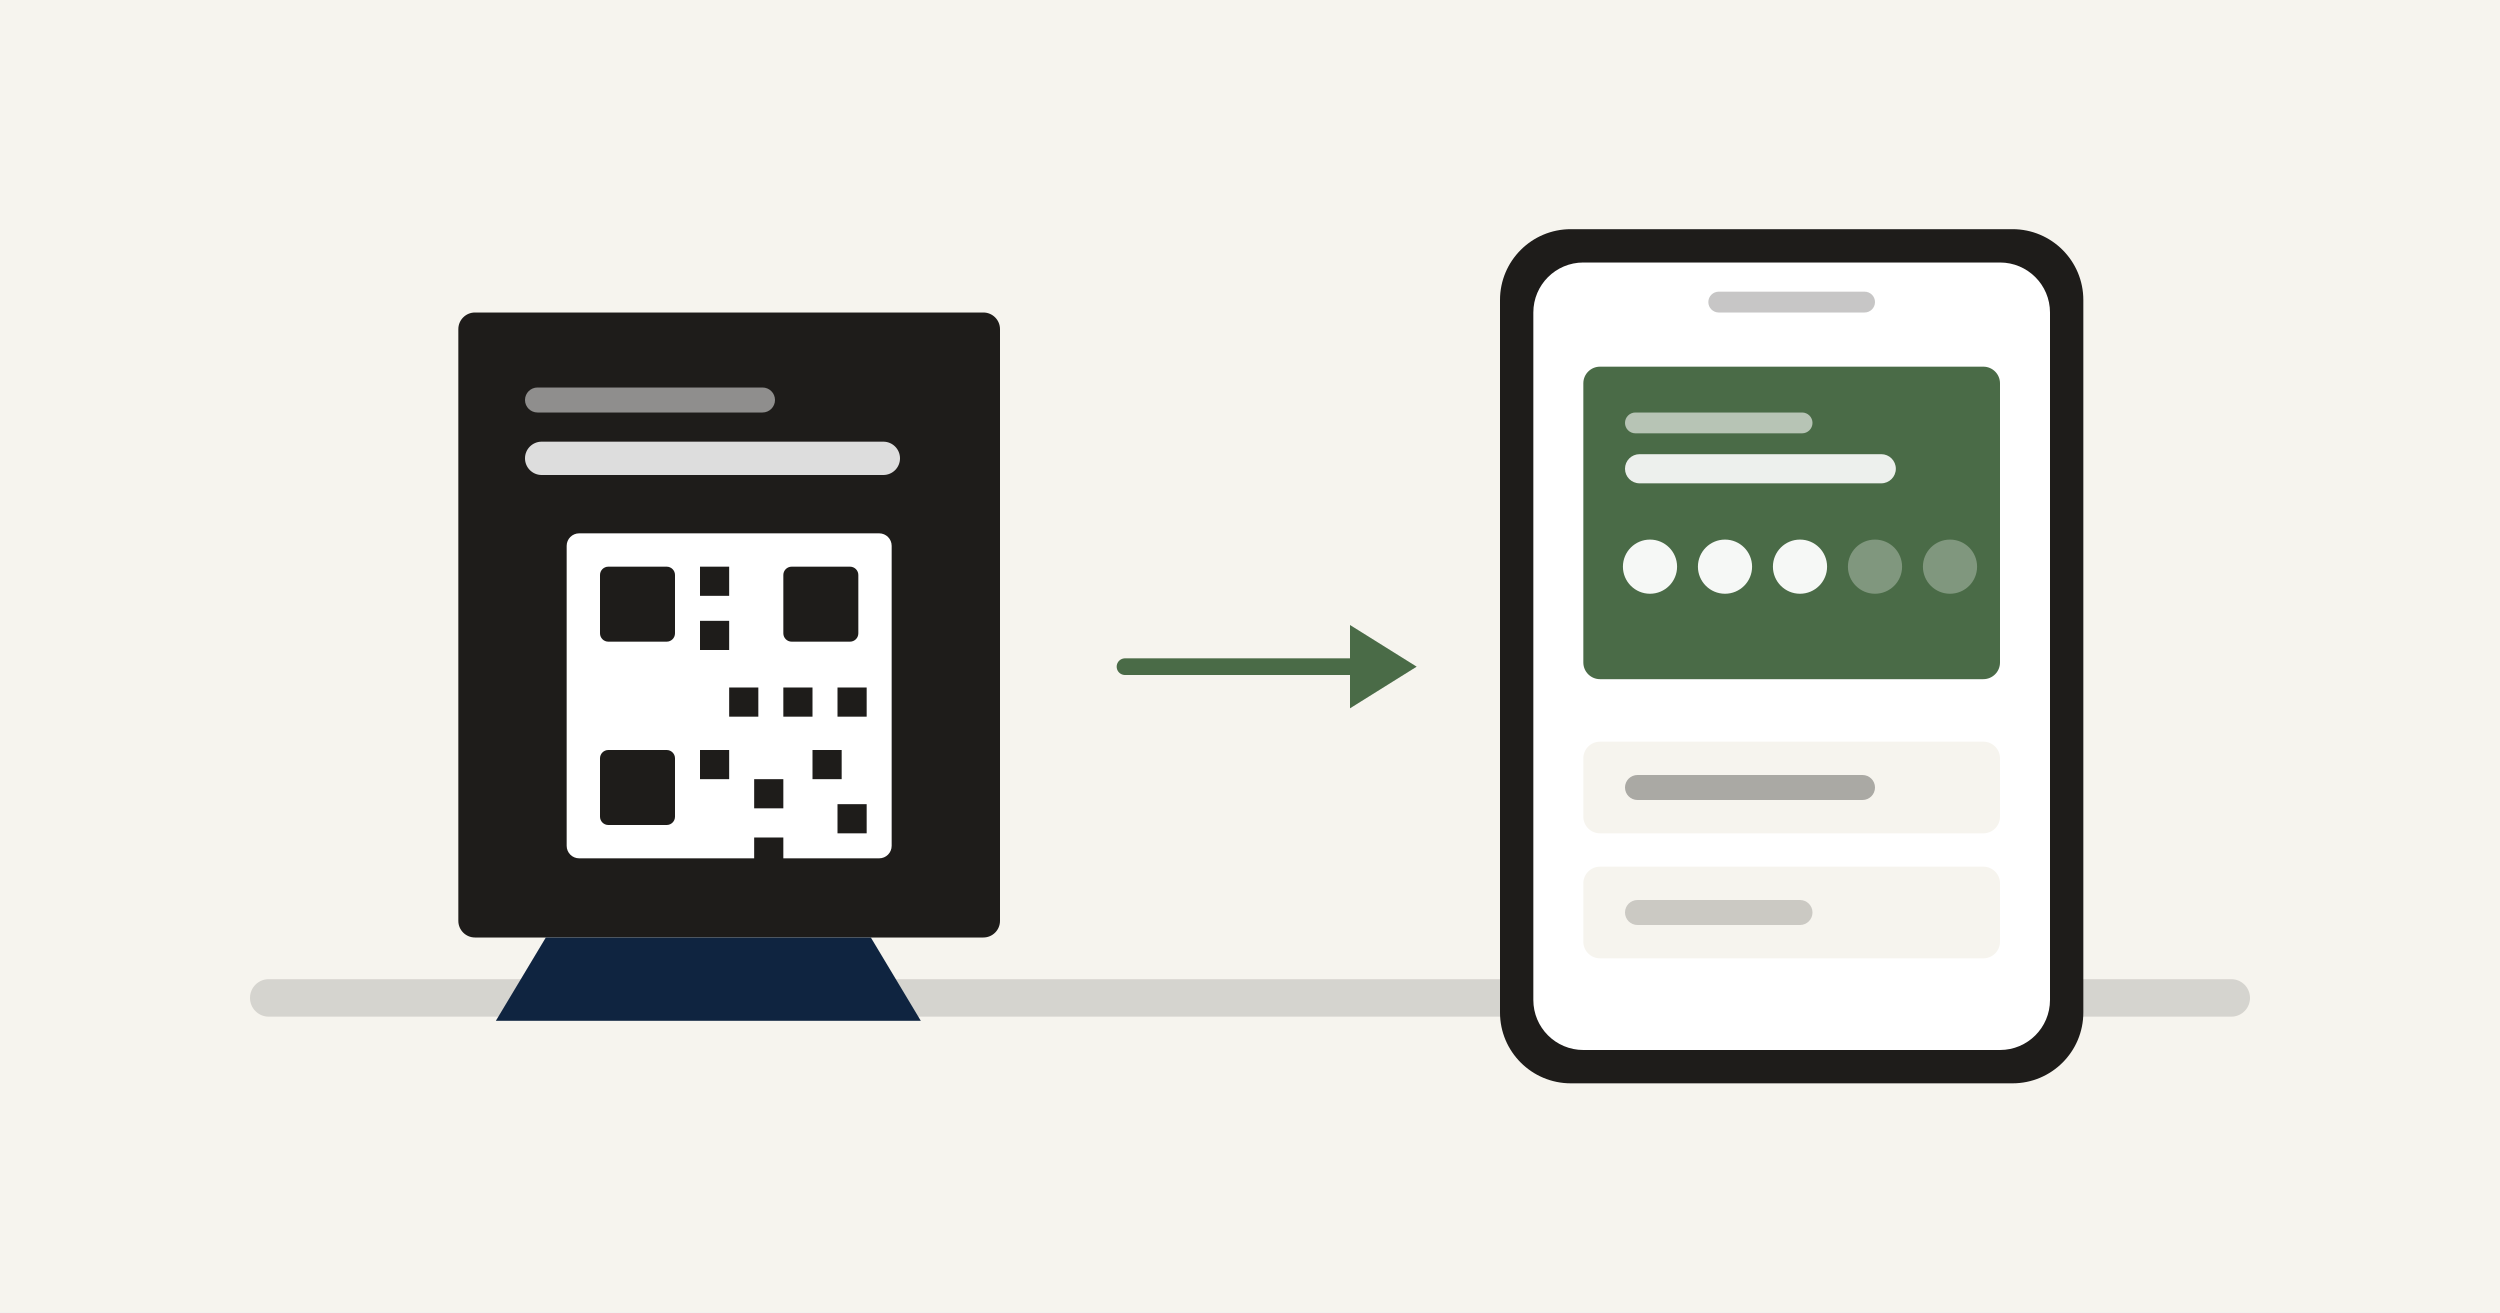
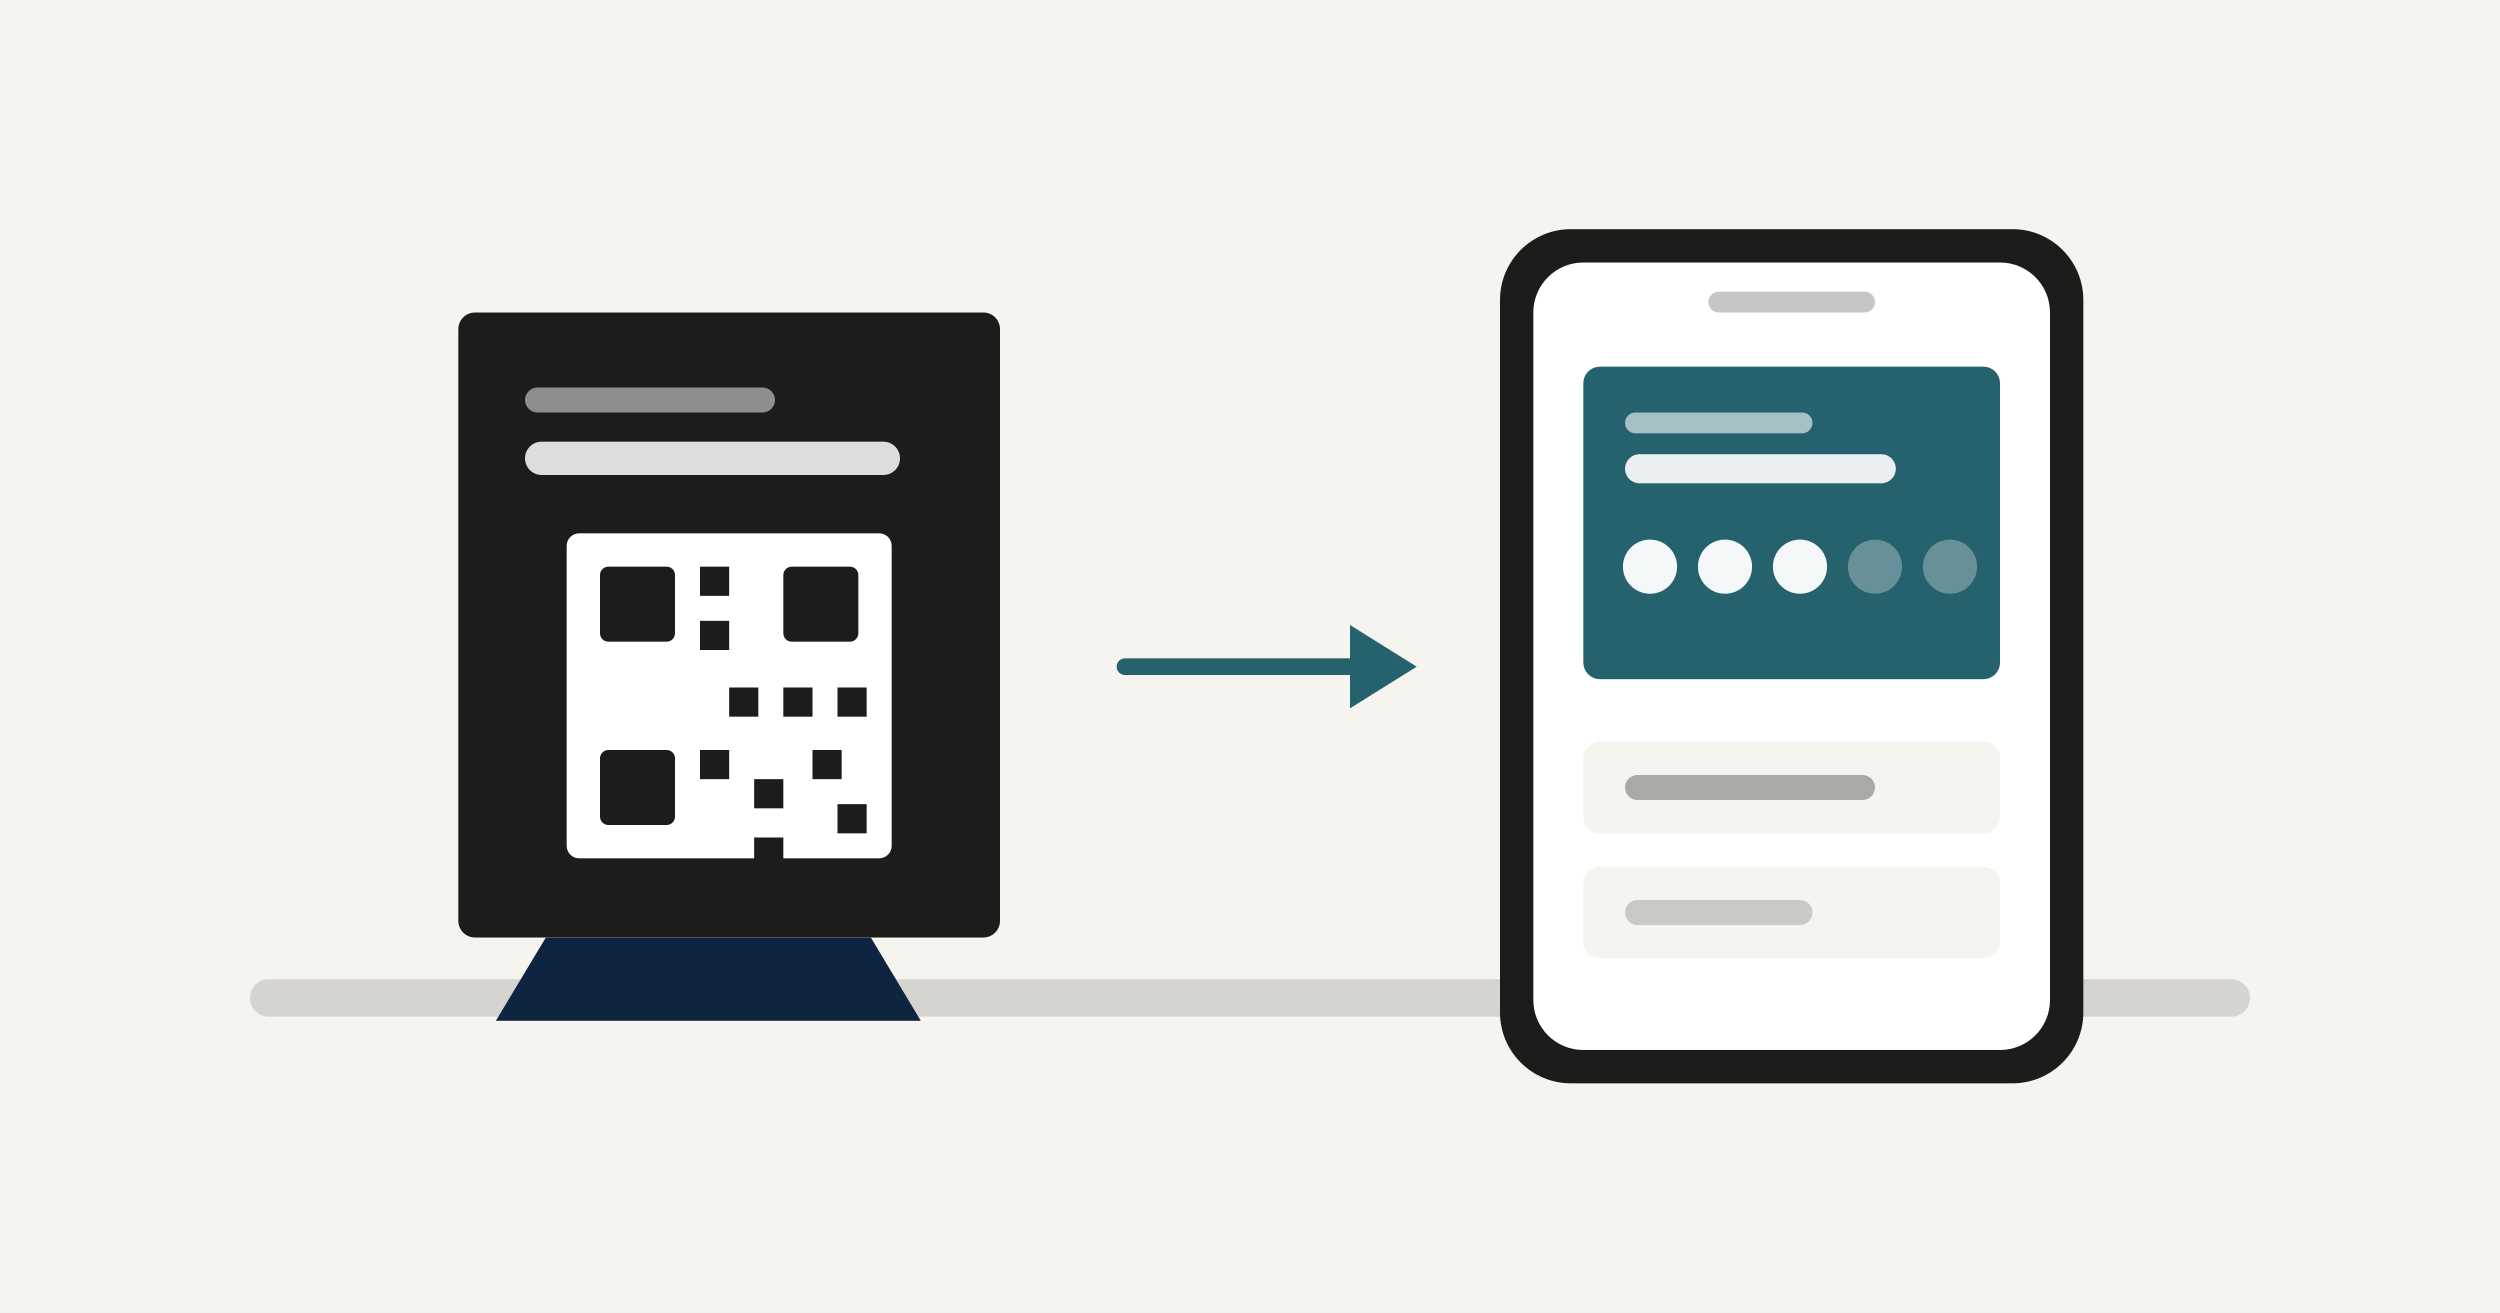
<svg xmlns="http://www.w3.org/2000/svg" viewBox="0 0 1200 630" width="1200" height="630" role="img" aria-label="Skilt med QR-kode på en disk ved siden af en telefon, der viser et stempelkort uden app">
  <rect width="1200" height="630" fill="#f6f4ee" />
  <rect x="120" y="470" width="960" height="18" rx="9" fill="#1e1c1a" opacity="0.15" />
  <g>
    <rect x="220" y="150" width="260" height="300" rx="8" fill="#1e1c1a" />
    <rect x="252" y="186" width="120" height="12" rx="6" fill="#ffffff" opacity="0.5" />
    <rect x="252" y="212" width="180" height="16" rx="8" fill="#ffffff" opacity="0.85" />
    <rect x="272" y="256" width="156" height="156" rx="6" fill="#ffffff" />
    <g fill="#1e1c1a">
      <rect x="288" y="272" width="36" height="36" rx="4" />
      <rect x="376" y="272" width="36" height="36" rx="4" />
      <rect x="288" y="360" width="36" height="36" rx="4" />
      <rect x="336" y="272" width="14" height="14" />
      <rect x="336" y="298" width="14" height="14" />
      <rect x="350" y="330" width="14" height="14" />
      <rect x="376" y="330" width="14" height="14" />
      <rect x="402" y="330" width="14" height="14" />
      <rect x="336" y="360" width="14" height="14" />
      <rect x="362" y="374" width="14" height="14" />
      <rect x="390" y="360" width="14" height="14" />
      <rect x="402" y="386" width="14" height="14" />
      <rect x="362" y="402" width="14" height="14" />
    </g>
    <path d="M262 450l-24 40h204l-24-40z" fill="#0f2440" />
  </g>
-   <path d="M540 320h120" stroke="#4a6b47" stroke-width="8" stroke-linecap="round" />
-   <path d="M648 300l32 20-32 20z" fill="#4a6b47" />
+   <path d="M540 320h120" stroke="#26616e" stroke-width="8" stroke-linecap="round" />
+   <path d="M648 300l32 20-32 20z" fill="#26616e" />
  <g>
    <rect x="720" y="110" width="280" height="410" rx="34" fill="#1e1c1a" />
    <rect x="736" y="126" width="248" height="378" rx="24" fill="#ffffff" />
    <rect x="820" y="140" width="80" height="10" rx="5" fill="#1e1c1a" opacity="0.25" />
-     <rect x="760" y="176" width="200" height="150" rx="8" fill="#4a6b47" />
+     <rect x="760" y="176" width="200" height="150" rx="8" fill="#26616e" />
    <rect x="780" y="198" width="90" height="10" rx="5" fill="#ffffff" opacity="0.6" />
    <rect x="780" y="218" width="130" height="14" rx="7" fill="#ffffff" opacity="0.9" />
    <g fill="#ffffff">
      <circle cx="792" cy="272" r="13" opacity="0.95" />
      <circle cx="828" cy="272" r="13" opacity="0.95" />
      <circle cx="864" cy="272" r="13" opacity="0.95" />
      <circle cx="900" cy="272" r="13" opacity="0.3" />
      <circle cx="936" cy="272" r="13" opacity="0.3" />
    </g>
    <rect x="760" y="356" width="200" height="44" rx="8" fill="#f6f4ee" />
    <rect x="780" y="372" width="120" height="12" rx="6" fill="#1e1c1a" opacity="0.35" />
    <rect x="760" y="416" width="200" height="44" rx="8" fill="#f6f4ee" />
    <rect x="780" y="432" width="90" height="12" rx="6" fill="#1e1c1a" opacity="0.2" />
  </g>
</svg>
